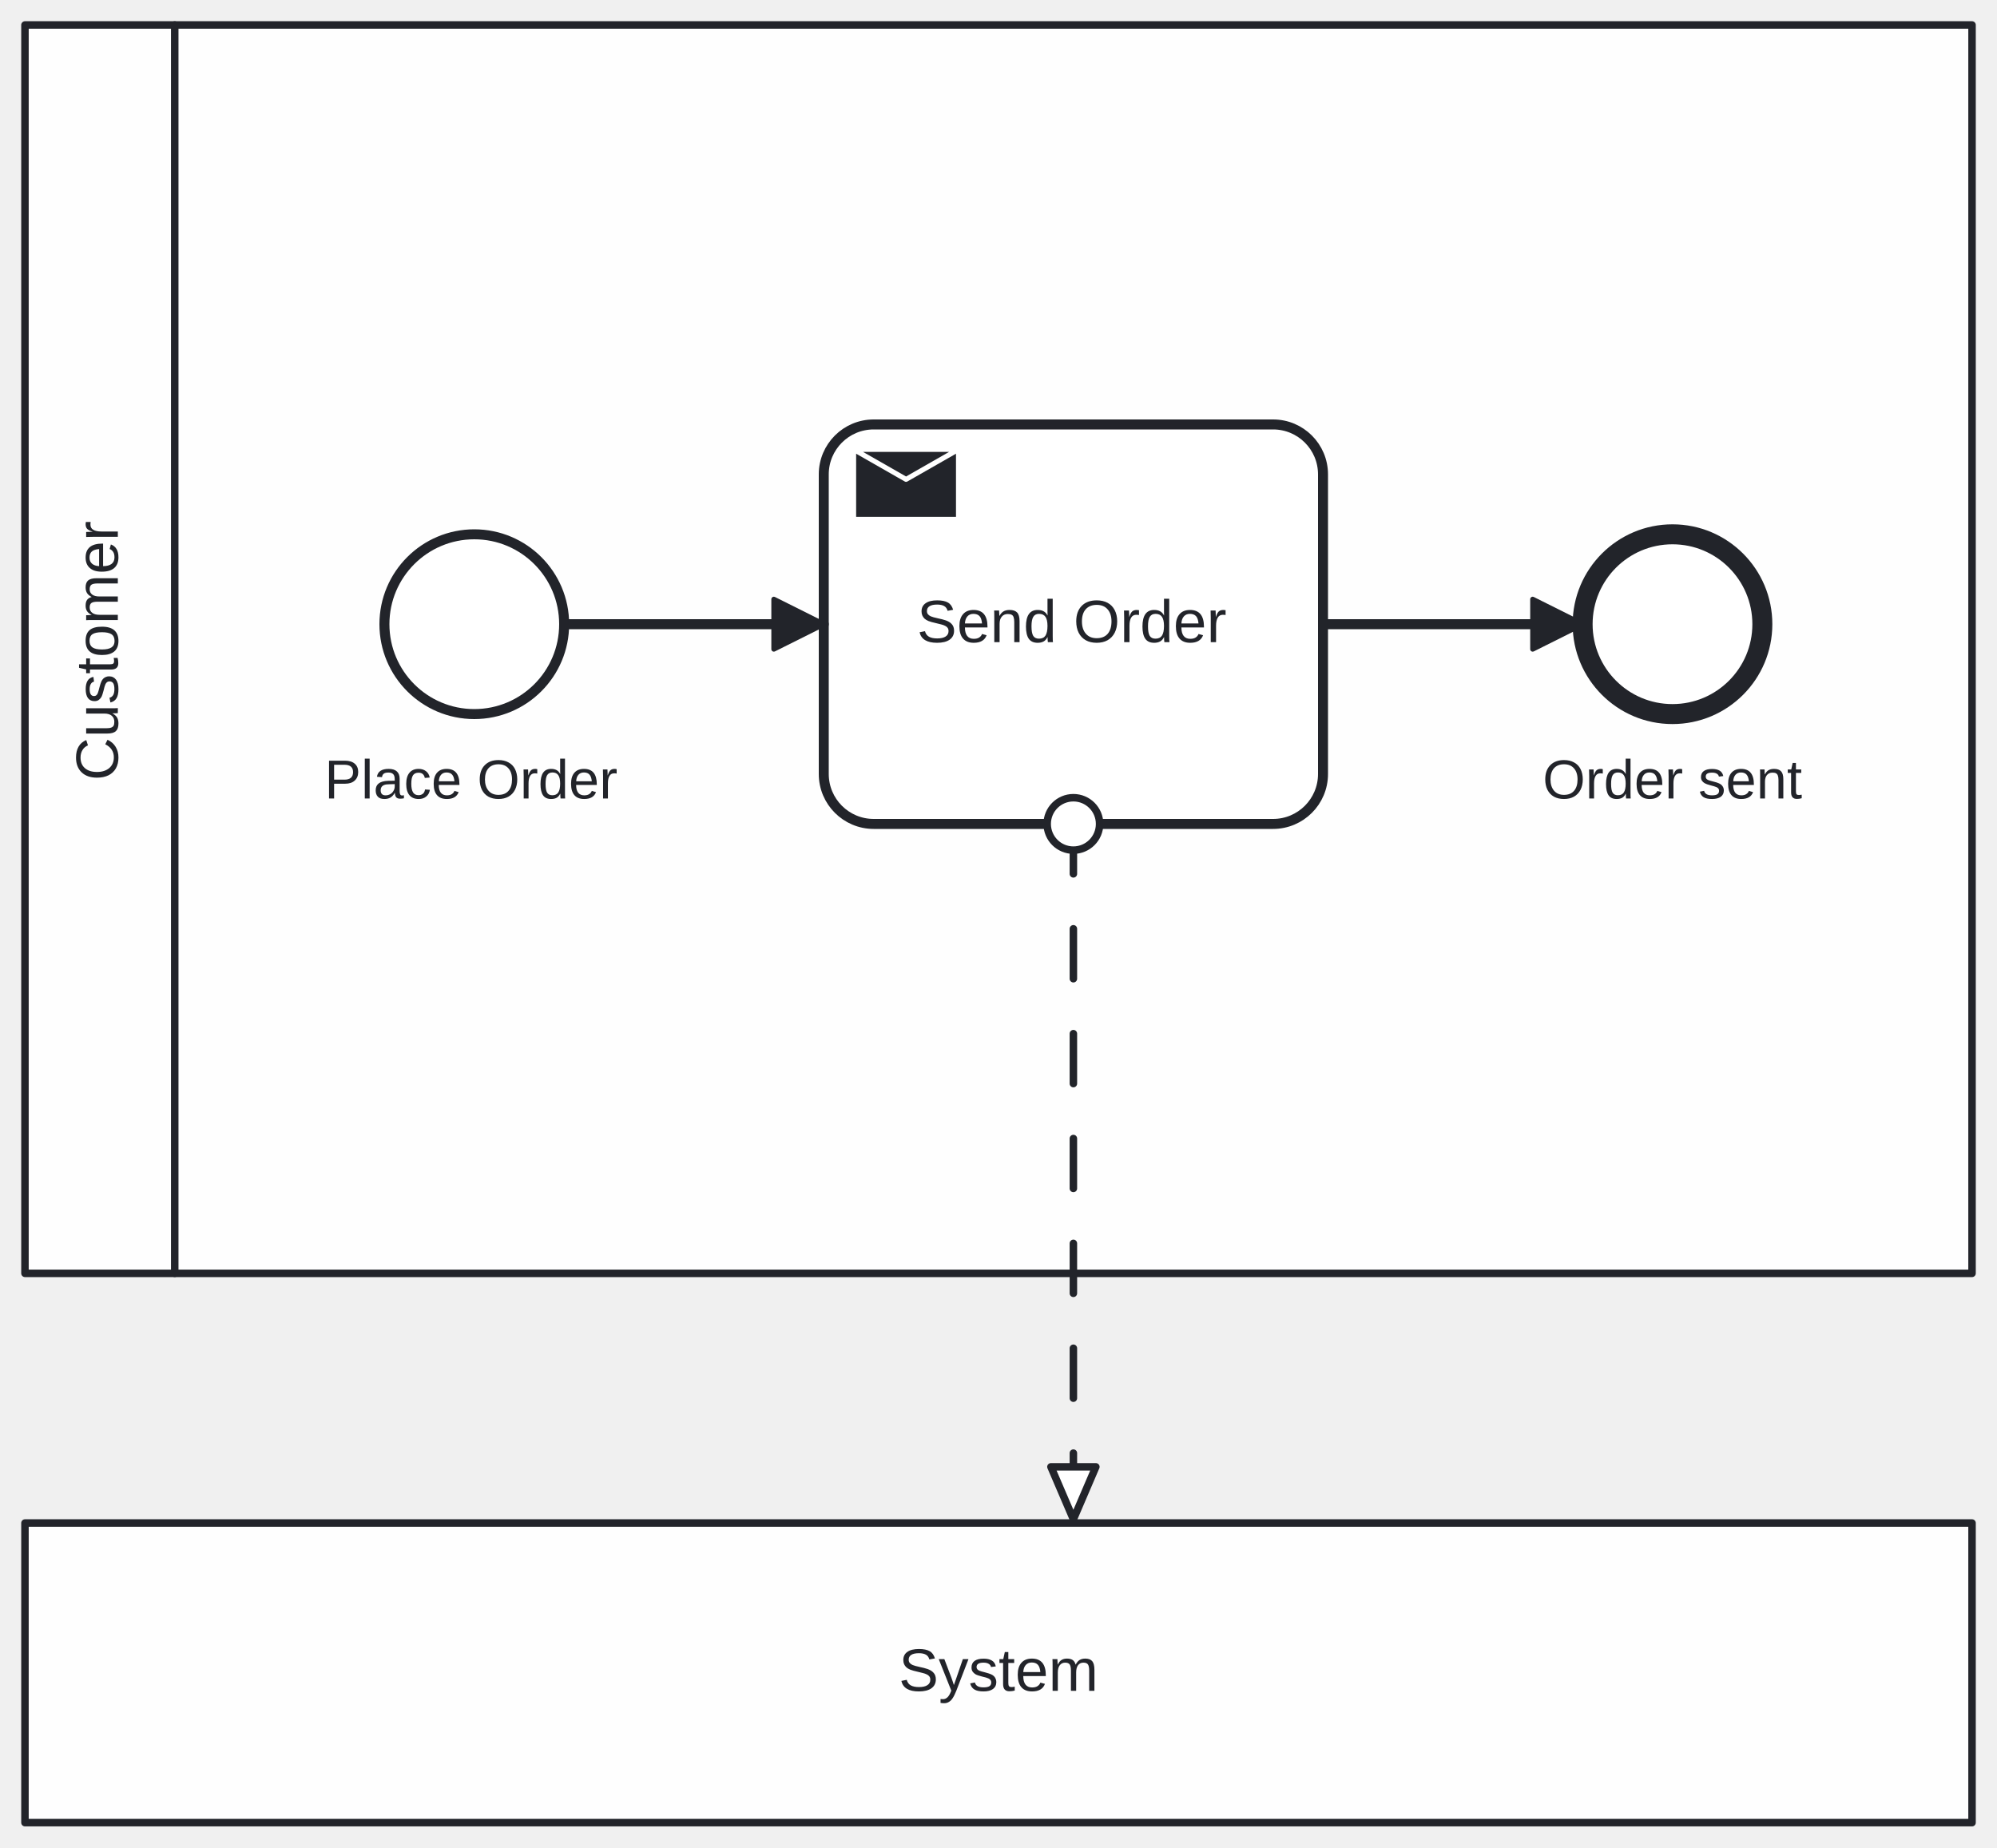
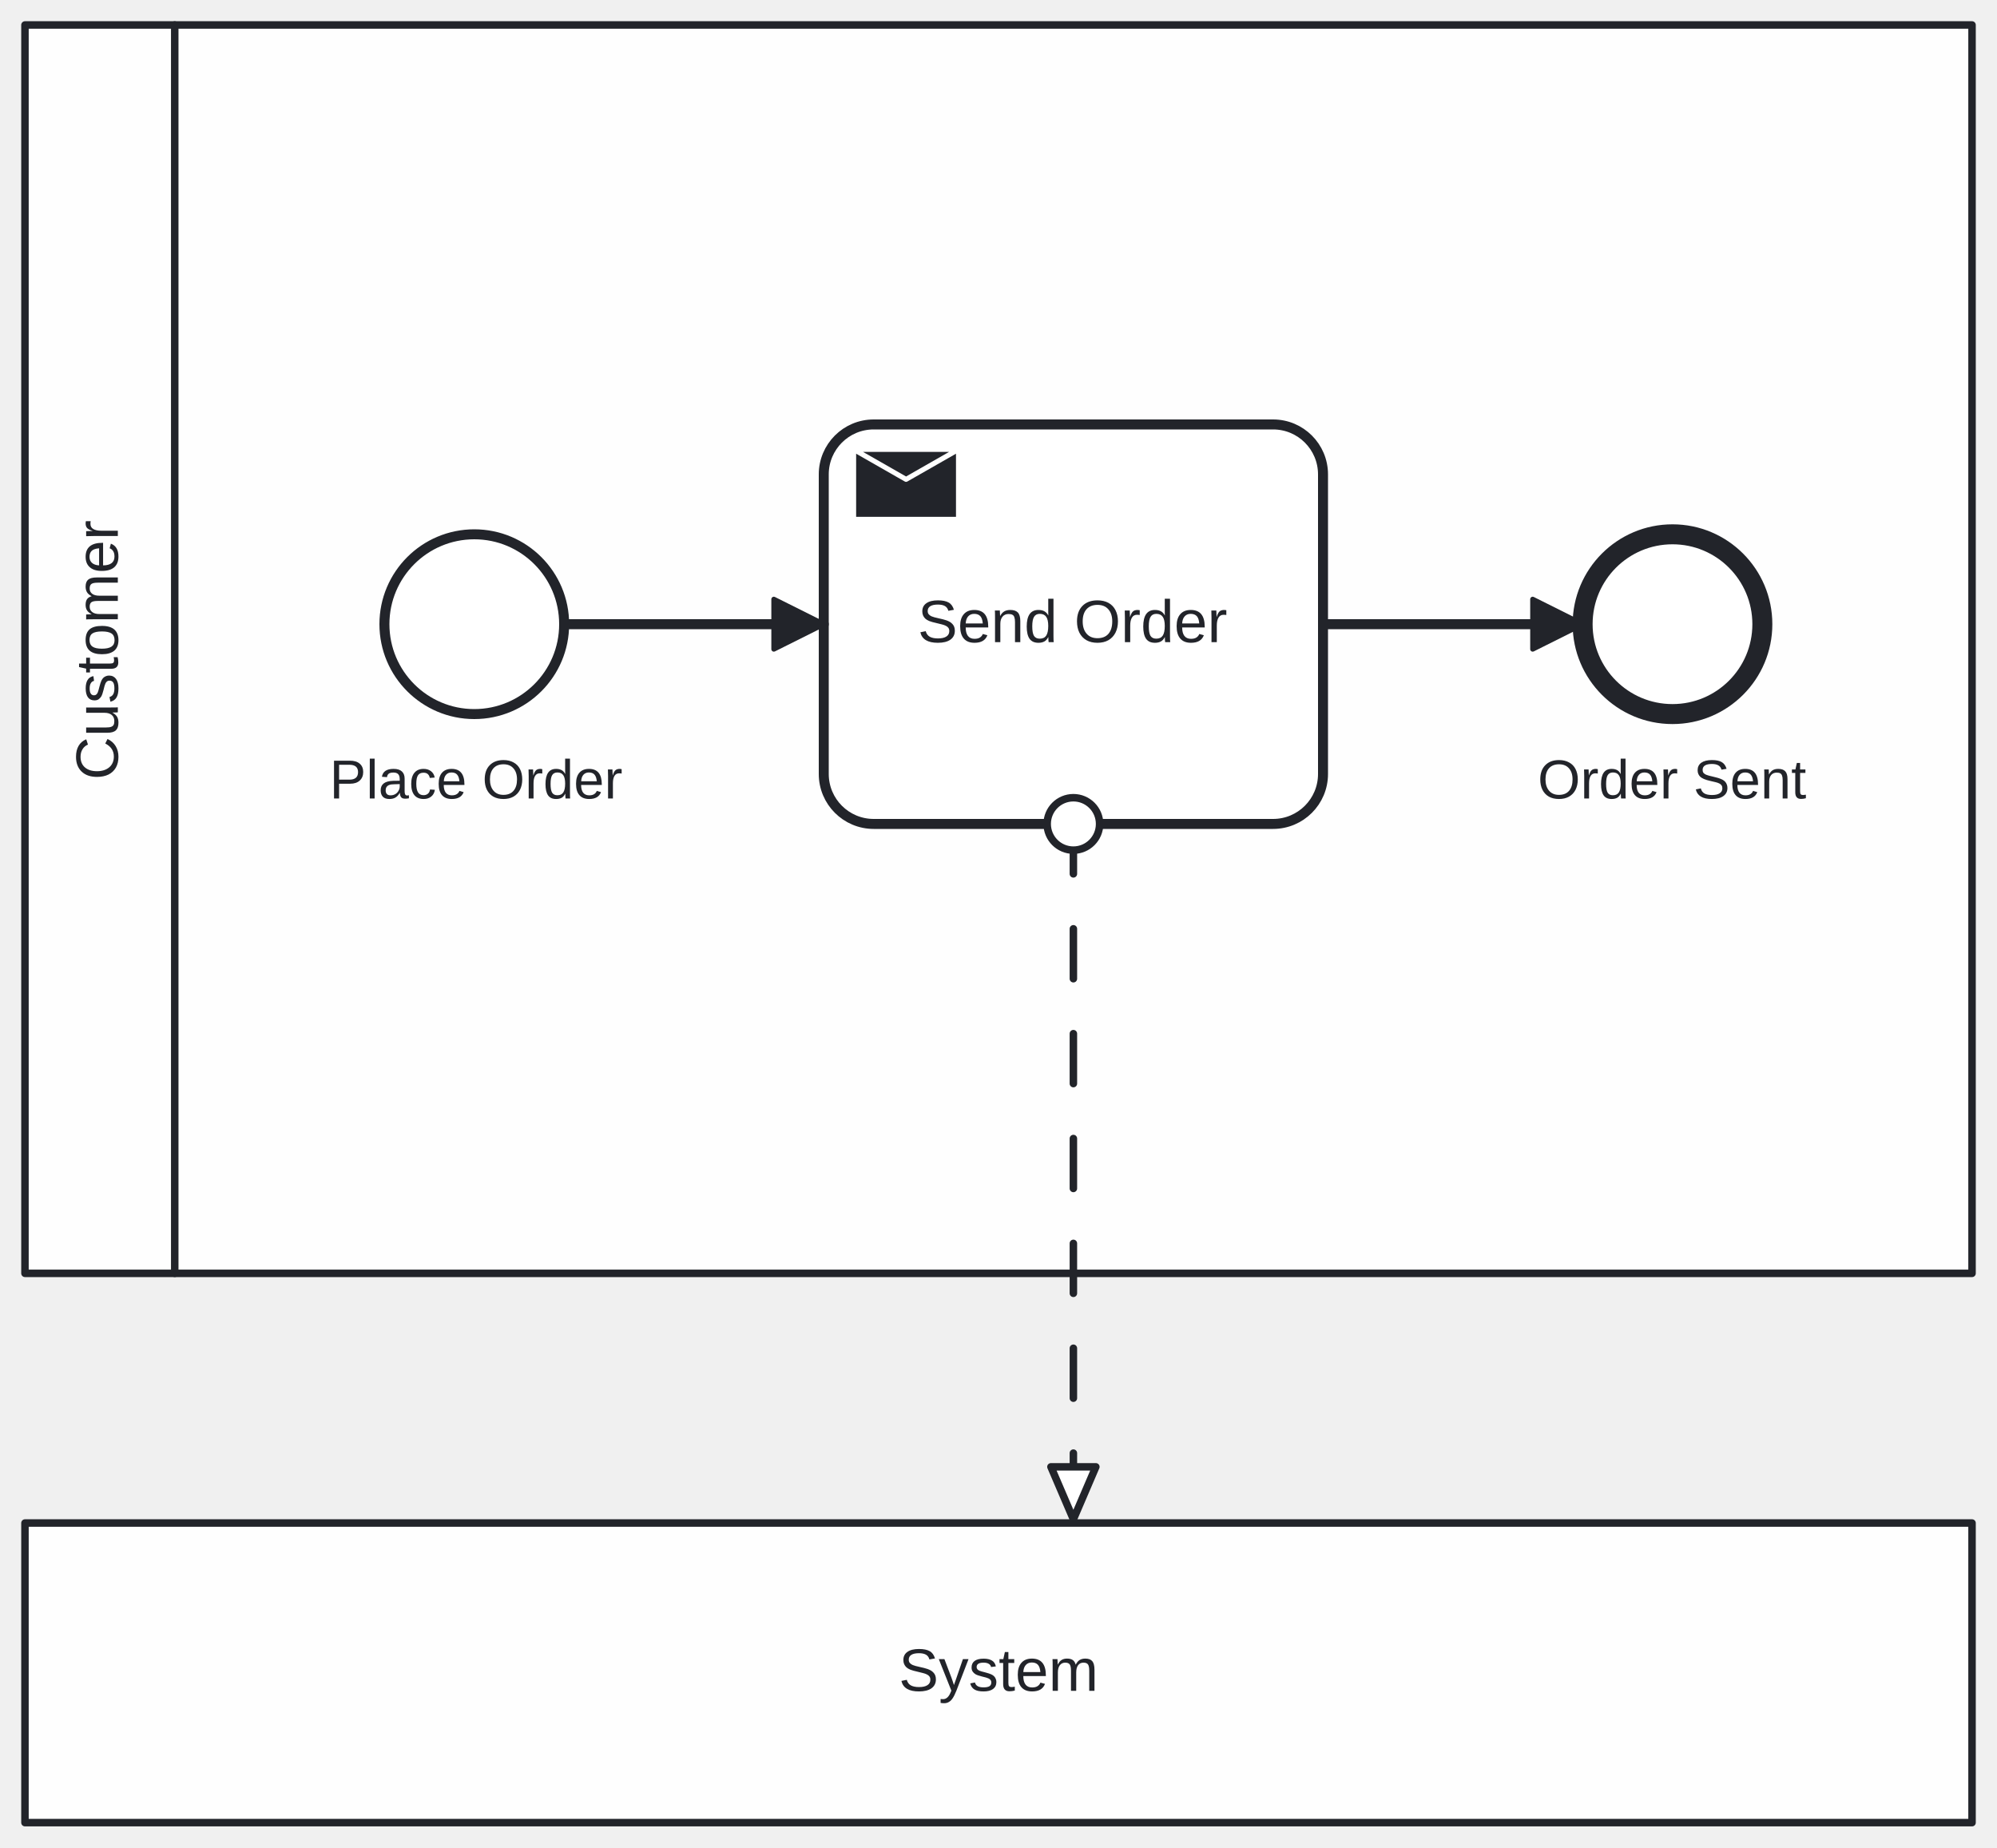
- <svg xmlns="http://www.w3.org/2000/svg" width="400" height="370" viewBox="135 185 400 370" version="1.1">
+ <svg xmlns="http://www.w3.org/2000/svg" width="400" height="370" viewBox="135 75 400 370" version="1.1">
  <defs>
-     <pattern id="djs-grid-pattern-554664" width="10" height="10" patternUnits="userSpaceOnUse">
+     <pattern id="djs-grid-pattern-59587" width="10" height="10" patternUnits="userSpaceOnUse">
      <circle cx="0.5" cy="0.5" r="0.5" style="fill: rgb(204, 204, 204);" />
    </pattern>
  </defs>
  <g class="djs-group">
-     <g class="djs-element djs-shape" data-element-id="Participant_1kju1v4" style="display: block;" transform="matrix(1 0 0 1 140 190)">
+     <g class="djs-element djs-shape" data-element-id="Participant_1kju1v4" style="display: block;" transform="matrix(1 0 0 1 140 80)">
      <g class="djs-visual">
        <rect x="0" y="0" width="390" height="250" rx="0" ry="0" style="stroke-linecap: round; stroke-linejoin: round; stroke: rgb(34, 36, 42); stroke-width: 1.5px; fill: white; fill-opacity: 0.95;" />
        <path style="fill: none; stroke-linecap: round; stroke-linejoin: round; stroke: rgb(34, 36, 42); stroke-width: 1.5px;" d="M30,0L30,250" />
        <text lineHeight="1.2" class="djs-label" style="font-family: Arial, sans-serif; font-size: 12px; font-weight: normal; fill: rgb(34, 36, 42);" transform="matrix(-1.83697e-16 -1 1 -1.83697e-16 0 250)">
-           <tspan x="98.658" y="18.6">Customer</tspan>
+           <tspan x="98.808" y="18.6">Customer</tspan>
        </text>
      </g>
+       <rect x="-5" y="-5" rx="4" width="400" height="260" class="djs-outline" style="fill: none;" />
      <rect class="djs-hit djs-hit-no-move" x="0" y="0" width="390" height="250" style="fill: none; stroke-opacity: 0; stroke: white; stroke-width: 15px;" />
      <rect class="djs-hit djs-hit-click-stroke" x="0" y="0" width="390" height="250" style="fill: none; stroke-opacity: 0; stroke: white; stroke-width: 15px;" />
      <rect class="djs-hit djs-hit-all" x="0" y="0" width="30" height="250" style="fill: none; stroke-opacity: 0; stroke: white; stroke-width: 15px;" />
-       <rect x="-5" y="-5" rx="4" width="400" height="260" class="djs-outline" style="fill: none;" />
    </g>
    <g class="djs-children">
      <g class="djs-group">
-         <g class="djs-element djs-shape" data-element-id="Activity_0umkpno" style="display: block;" transform="matrix(1 0 0 1 300 270)">
+         <g class="djs-element djs-shape" data-element-id="Activity_0umkpno" style="display: block;" transform="matrix(1 0 0 1 300 160)">
          <g class="djs-visual">
            <rect x="0" y="0" width="100" height="80" rx="10" ry="10" style="stroke-linecap: round; stroke-linejoin: round; stroke: rgb(34, 36, 42); stroke-width: 2px; fill: white; fill-opacity: 0.95;" />
            <text lineHeight="1.2" class="djs-label" style="font-family: Arial, sans-serif; font-size: 12px; font-weight: normal; fill: rgb(34, 36, 42);">
-               <tspan x="18.648" y="43.6">Send Order</tspan>
+               <tspan x="18.801" y="43.6">Send Order</tspan>
            </text>
            <path d="m 5.985,4.998 l 0,14 l 21,0 l 0,-14 z l 10.5,6 l 10.5,-6" style="fill: rgb(34, 36, 42); stroke-linecap: round; stroke-linejoin: round; stroke: white; stroke-width: 1px;" />
          </g>
          <rect class="djs-hit djs-hit-all" x="0" y="0" width="100" height="80" style="fill: none; stroke-opacity: 0; stroke: white; stroke-width: 15px;" />
          <rect x="-5" y="-5" rx="14" width="110" height="90" class="djs-outline" style="fill: none;" />
        </g>
      </g>
      <g class="djs-group">
-         <g class="djs-element djs-shape" data-element-id="Event_0fdolr2" style="display: block;" transform="matrix(1 0 0 1 452 292)">
+         <g class="djs-element djs-shape" data-element-id="Event_0fdolr2" style="display: block;" transform="matrix(1 0 0 1 452 182)">
          <g class="djs-visual">
            <circle cx="18" cy="18" r="18" style="stroke-linecap: round; stroke-linejoin: round; stroke: rgb(34, 36, 42); stroke-width: 4px; fill: white; fill-opacity: 0.95;" />
          </g>
          <rect class="djs-hit djs-hit-all" x="0" y="0" width="36" height="36" style="fill: none; stroke-opacity: 0; stroke: white; stroke-width: 15px;" />
          <circle cx="18" cy="18" r="24" class="djs-outline" style="fill: none;" />
        </g>
      </g>
      <g class="djs-group">
-         <g class="djs-element djs-shape" data-element-id="Event_0fdolr2_label" style="display: block;" transform="matrix(1 0 0 1 444 335)">
-           <g class="djs-visual">
-             <text lineHeight="1.2" class="djs-label" style="font-family: Arial, sans-serif; font-size: 11px; font-weight: normal; fill: rgb(34, 36, 42);">
-               <tspan x="0" y="9.9">Order sent</tspan>
-             </text>
-           </g>
-           <rect class="djs-hit djs-hit-all" x="0" y="0" width="53" height="14" style="fill: none; stroke-opacity: 0; stroke: white; stroke-width: 15px;" />
-           <rect x="-5" y="-5" rx="4" width="63" height="24" class="djs-outline" style="fill: none;" />
-         </g>
-       </g>
-       <g class="djs-group">
-         <g class="djs-element djs-shape" data-element-id="Event_0rkf2lz" style="display: block;" transform="matrix(1 0 0 1 212 292)">
+         <g class="djs-element djs-shape" data-element-id="Event_0rkf2lz" style="display: block;" transform="matrix(1 0 0 1 212 182)">
          <g class="djs-visual">
            <circle cx="18" cy="18" r="18" style="stroke-linecap: round; stroke-linejoin: round; stroke: rgb(34, 36, 42); stroke-width: 2px; fill: white; fill-opacity: 0.95;" />
          </g>
          <rect class="djs-hit djs-hit-all" x="0" y="0" width="36" height="36" style="fill: none; stroke-opacity: 0; stroke: white; stroke-width: 15px;" />
          <circle cx="18" cy="18" r="23" class="djs-outline" style="fill: none;" />
        </g>
      </g>
      <g class="djs-group">
-         <g class="djs-element djs-shape" data-element-id="Event_0rkf2lz_label" style="display: block;" transform="matrix(1 0 0 1 200 335)">
+         <g class="djs-element djs-connection" data-element-id="Flow_0b8esdu" style="display: block;">
          <g class="djs-visual">
-             <text lineHeight="1.2" class="djs-label" style="font-family: Arial, sans-serif; font-size: 11px; font-weight: normal; fill: rgb(34, 36, 42);">
-               <tspan x="0" y="9.9">Place Order</tspan>
-             </text>
+             <defs>
+               <marker id="marker-6qu3fwwvagv3zlzaqitbx3d00" viewBox="0 0 20 20" refX="11" refY="10" markerWidth="10" markerHeight="10" orient="auto">
+                 <path d="M 1 5 L 11 10 L 1 15 Z" style="stroke-linecap: round; stroke-linejoin: round; stroke: rgb(34, 36, 42); stroke-width: 1px; fill: rgb(34, 36, 42);" />
+               </marker>
+             </defs>
+             <path data-corner-radius="5" style="fill: none; stroke-linecap: round; stroke-linejoin: round; stroke: rgb(34, 36, 42); stroke-width: 2px; marker-end: url('#marker-6qu3fwwvagv3zlzaqitbx3d00');" d="M248,200L300,200" />
          </g>
-           <rect class="djs-hit djs-hit-all" x="0" y="0" width="60" height="14" style="fill: none; stroke-opacity: 0; stroke: white; stroke-width: 15px;" />
-           <rect x="-5" y="-5" rx="4" width="70" height="24" class="djs-outline" style="fill: none;" />
+           <path d="M248,200L300,200" class="djs-hit djs-hit-stroke" style="fill: none; stroke-opacity: 0; stroke: white; stroke-width: 15px;" />
+           <rect x="243" y="195" rx="4" width="62" height="10" class="djs-outline" style="fill: none;" />
        </g>
      </g>
      <g class="djs-group">
        <g class="djs-element djs-connection" data-element-id="Flow_1horjnb" style="display: block;">
          <g class="djs-visual">
            <defs>
-               <marker id="marker-9l6ap3tm0l8e6simxm64j1jq8" viewBox="0 0 20 20" refX="11" refY="10" markerWidth="10" markerHeight="10" orient="auto">
+               <marker id="marker-2rjomjm8yv2aub1h4qqpg08sp" viewBox="0 0 20 20" refX="11" refY="10" markerWidth="10" markerHeight="10" orient="auto">
                <path d="M 1 5 L 11 10 L 1 15 Z" style="stroke-linecap: round; stroke-linejoin: round; stroke: rgb(34, 36, 42); stroke-width: 1px; fill: rgb(34, 36, 42);" />
              </marker>
            </defs>
-             <path data-corner-radius="5" style="fill: none; stroke-linecap: round; stroke-linejoin: round; stroke: rgb(34, 36, 42); stroke-width: 2px; marker-end: url('#marker-9l6ap3tm0l8e6simxm64j1jq8');" d="M400,310L452,310" />
+             <path data-corner-radius="5" style="fill: none; stroke-linecap: round; stroke-linejoin: round; stroke: rgb(34, 36, 42); stroke-width: 2px; marker-end: url('#marker-2rjomjm8yv2aub1h4qqpg08sp');" d="M400,200L452,200" />
          </g>
-           <rect x="395" y="305" rx="4" width="62" height="10" class="djs-outline" style="fill: none;" />
-           <path d="M400,310L452,310" class="djs-hit djs-hit-stroke" style="fill: none; stroke-opacity: 0; stroke: white; stroke-width: 15px;" />
-         </g>
-       </g>
-       <g class="djs-group">
-         <g class="djs-element djs-connection" data-element-id="Flow_0b8esdu" style="display: block;">
-           <g class="djs-visual">
-             <defs>
-               <marker id="marker-9nrk0olfq3v0l1m6ccax382ou" viewBox="0 0 20 20" refX="11" refY="10" markerWidth="10" markerHeight="10" orient="auto">
-                 <path d="M 1 5 L 11 10 L 1 15 Z" style="stroke-linecap: round; stroke-linejoin: round; stroke: rgb(34, 36, 42); stroke-width: 1px; fill: rgb(34, 36, 42);" />
-               </marker>
-             </defs>
-             <path data-corner-radius="5" style="fill: none; stroke-linecap: round; stroke-linejoin: round; stroke: rgb(34, 36, 42); stroke-width: 2px; marker-end: url('#marker-9nrk0olfq3v0l1m6ccax382ou');" d="M248,310L300,310" />
-           </g>
-           <rect x="243" y="305" rx="4" width="62" height="10" class="djs-outline" style="fill: none;" />
-           <path d="M248,310L300,310" class="djs-hit djs-hit-stroke" style="fill: none; stroke-opacity: 0; stroke: white; stroke-width: 15px;" />
+           <path d="M400,200L452,200" class="djs-hit djs-hit-stroke" style="fill: none; stroke-opacity: 0; stroke: white; stroke-width: 15px;" />
+           <rect x="395" y="195" rx="4" width="62" height="10" class="djs-outline" style="fill: none;" />
        </g>
      </g>
    </g>
  </g>
  <g class="djs-group">
-     <g class="djs-element djs-shape" data-element-id="Participant_0yixlru" style="display: block;" transform="matrix(1 0 0 1 140 490)">
+     <g class="djs-element djs-shape" data-element-id="Participant_0yixlru" style="display: block;" transform="matrix(1 0 0 1 140 380)">
      <g class="djs-visual">
        <rect x="0" y="0" width="390" height="60" rx="0" ry="0" style="stroke-linecap: round; stroke-linejoin: round; stroke: rgb(34, 36, 42); stroke-width: 1.5px; fill: white; fill-opacity: 0.95;" />
        <text lineHeight="1.2" class="djs-label" style="font-family: Arial, sans-serif; font-size: 12px; font-weight: normal; fill: rgb(34, 36, 42);">
-           <tspan x="174.995" y="33.6">System</tspan>
+           <tspan x="175.008" y="33.6">System</tspan>
        </text>
      </g>
+       <rect x="-5" y="-5" rx="4" width="400" height="70" class="djs-outline" style="fill: none;" />
      <rect class="djs-hit djs-hit-all" x="0" y="0" width="390" height="60" style="fill: none; stroke-opacity: 0; stroke: white; stroke-width: 15px;" />
-       <rect x="-5" y="-5" rx="4" width="400" height="70" class="djs-outline" style="fill: none;" />
+     </g>
+   </g>
+   <g class="djs-group">
+     <g class="djs-element djs-shape" data-element-id="Event_0fdolr2_label" style="display: block;" transform="matrix(1 0 0 1 443 225)">
+       <g class="djs-visual">
+         <text lineHeight="1.2" class="djs-label" style="font-family: Arial, sans-serif; font-size: 11px; font-weight: normal; fill: rgb(34, 36, 42);">
+           <tspan x="0" y="9.9">Order Sent</tspan>
+         </text>
+       </g>
+       <rect class="djs-hit djs-hit-all" x="0" y="0" width="55" height="14" style="fill: none; stroke-opacity: 0; stroke: white; stroke-width: 15px;" />
+       <rect x="-5" y="-5" rx="4" width="65" height="24" class="djs-outline" style="fill: none;" />
+     </g>
+   </g>
+   <g class="djs-group">
+     <g class="djs-element djs-shape" data-element-id="Event_0rkf2lz_label" style="display: block;" transform="matrix(1 0 0 1 201 225)">
+       <g class="djs-visual">
+         <text lineHeight="1.2" class="djs-label" style="font-family: Arial, sans-serif; font-size: 11px; font-weight: normal; fill: rgb(34, 36, 42);">
+           <tspan x="0" y="9.9">Place Order</tspan>
+         </text>
+       </g>
+       <rect class="djs-hit djs-hit-all" x="0" y="0" width="59" height="14" style="fill: none; stroke-opacity: 0; stroke: white; stroke-width: 15px;" />
+       <rect x="-5" y="-5" rx="4" width="69" height="24" class="djs-outline" style="fill: none;" />
    </g>
  </g>
  <g class="djs-group">
    <g class="djs-element djs-connection" data-element-id="Flow_0pay6fu" style="display: block;">
      <g class="djs-visual">
        <defs>
-           <marker id="marker-2idbnbcruhki40qw0kj6ojh1m" viewBox="0 0 20 20" refX="8.5" refY="5" markerWidth="20" markerHeight="20" orient="auto">
+           <marker id="marker-dtt9u62rvc6z1ballop38ken6" viewBox="0 0 20 20" refX="8.5" refY="5" markerWidth="20" markerHeight="20" orient="auto">
            <path d="m 1 5 l 0 -3 l 7 3 l -7 3 z" style="stroke-linecap: round; stroke-linejoin: round; stroke: rgb(34, 36, 42); stroke-width: 1px; fill: white; stroke-dasharray: 10000, 1;" />
          </marker>
-           <marker id="marker-32t5gbq205dlgzi80cb5xn5ee" viewBox="0 0 20 20" refX="6" refY="6" markerWidth="20" markerHeight="20" orient="auto">
+           <marker id="marker-6m6b0dxj0kj83hhmawxe2k90b" viewBox="0 0 20 20" refX="6" refY="6" markerWidth="20" markerHeight="20" orient="auto">
            <circle cx="6" cy="6" r="3.5" style="stroke-linecap: round; stroke-linejoin: round; stroke: rgb(34, 36, 42); stroke-width: 1px; fill: white; stroke-dasharray: 10000, 1;" />
          </marker>
        </defs>
-         <path data-corner-radius="5" style="fill: none; stroke-linecap: round; stroke-linejoin: round; stroke: rgb(34, 36, 42); stroke-width: 1.5px; marker-end: url('#marker-2idbnbcruhki40qw0kj6ojh1m'); marker-start: url('#marker-32t5gbq205dlgzi80cb5xn5ee'); stroke-dasharray: 10, 11;" d="M350,350L350,490" />
+         <path data-corner-radius="5" style="fill: none; stroke-linecap: round; stroke-linejoin: round; stroke: rgb(34, 36, 42); stroke-width: 1.5px; marker-end: url('#marker-dtt9u62rvc6z1ballop38ken6'); marker-start: url('#marker-6m6b0dxj0kj83hhmawxe2k90b'); stroke-dasharray: 10, 11;" d="M350,240L350,380" />
      </g>
-       <rect x="345" y="345" rx="4" width="10" height="150" class="djs-outline" style="fill: none;" />
-       <path d="M350,350L350,490" class="djs-hit djs-hit-stroke" style="fill: none; stroke-opacity: 0; stroke: white; stroke-width: 15px;" />
+       <path d="M350,240L350,380" class="djs-hit djs-hit-stroke" style="fill: none; stroke-opacity: 0; stroke: white; stroke-width: 15px;" />
+       <rect x="345" y="235" rx="4" width="10" height="150" class="djs-outline" style="fill: none;" />
    </g>
  </g>
</svg>
